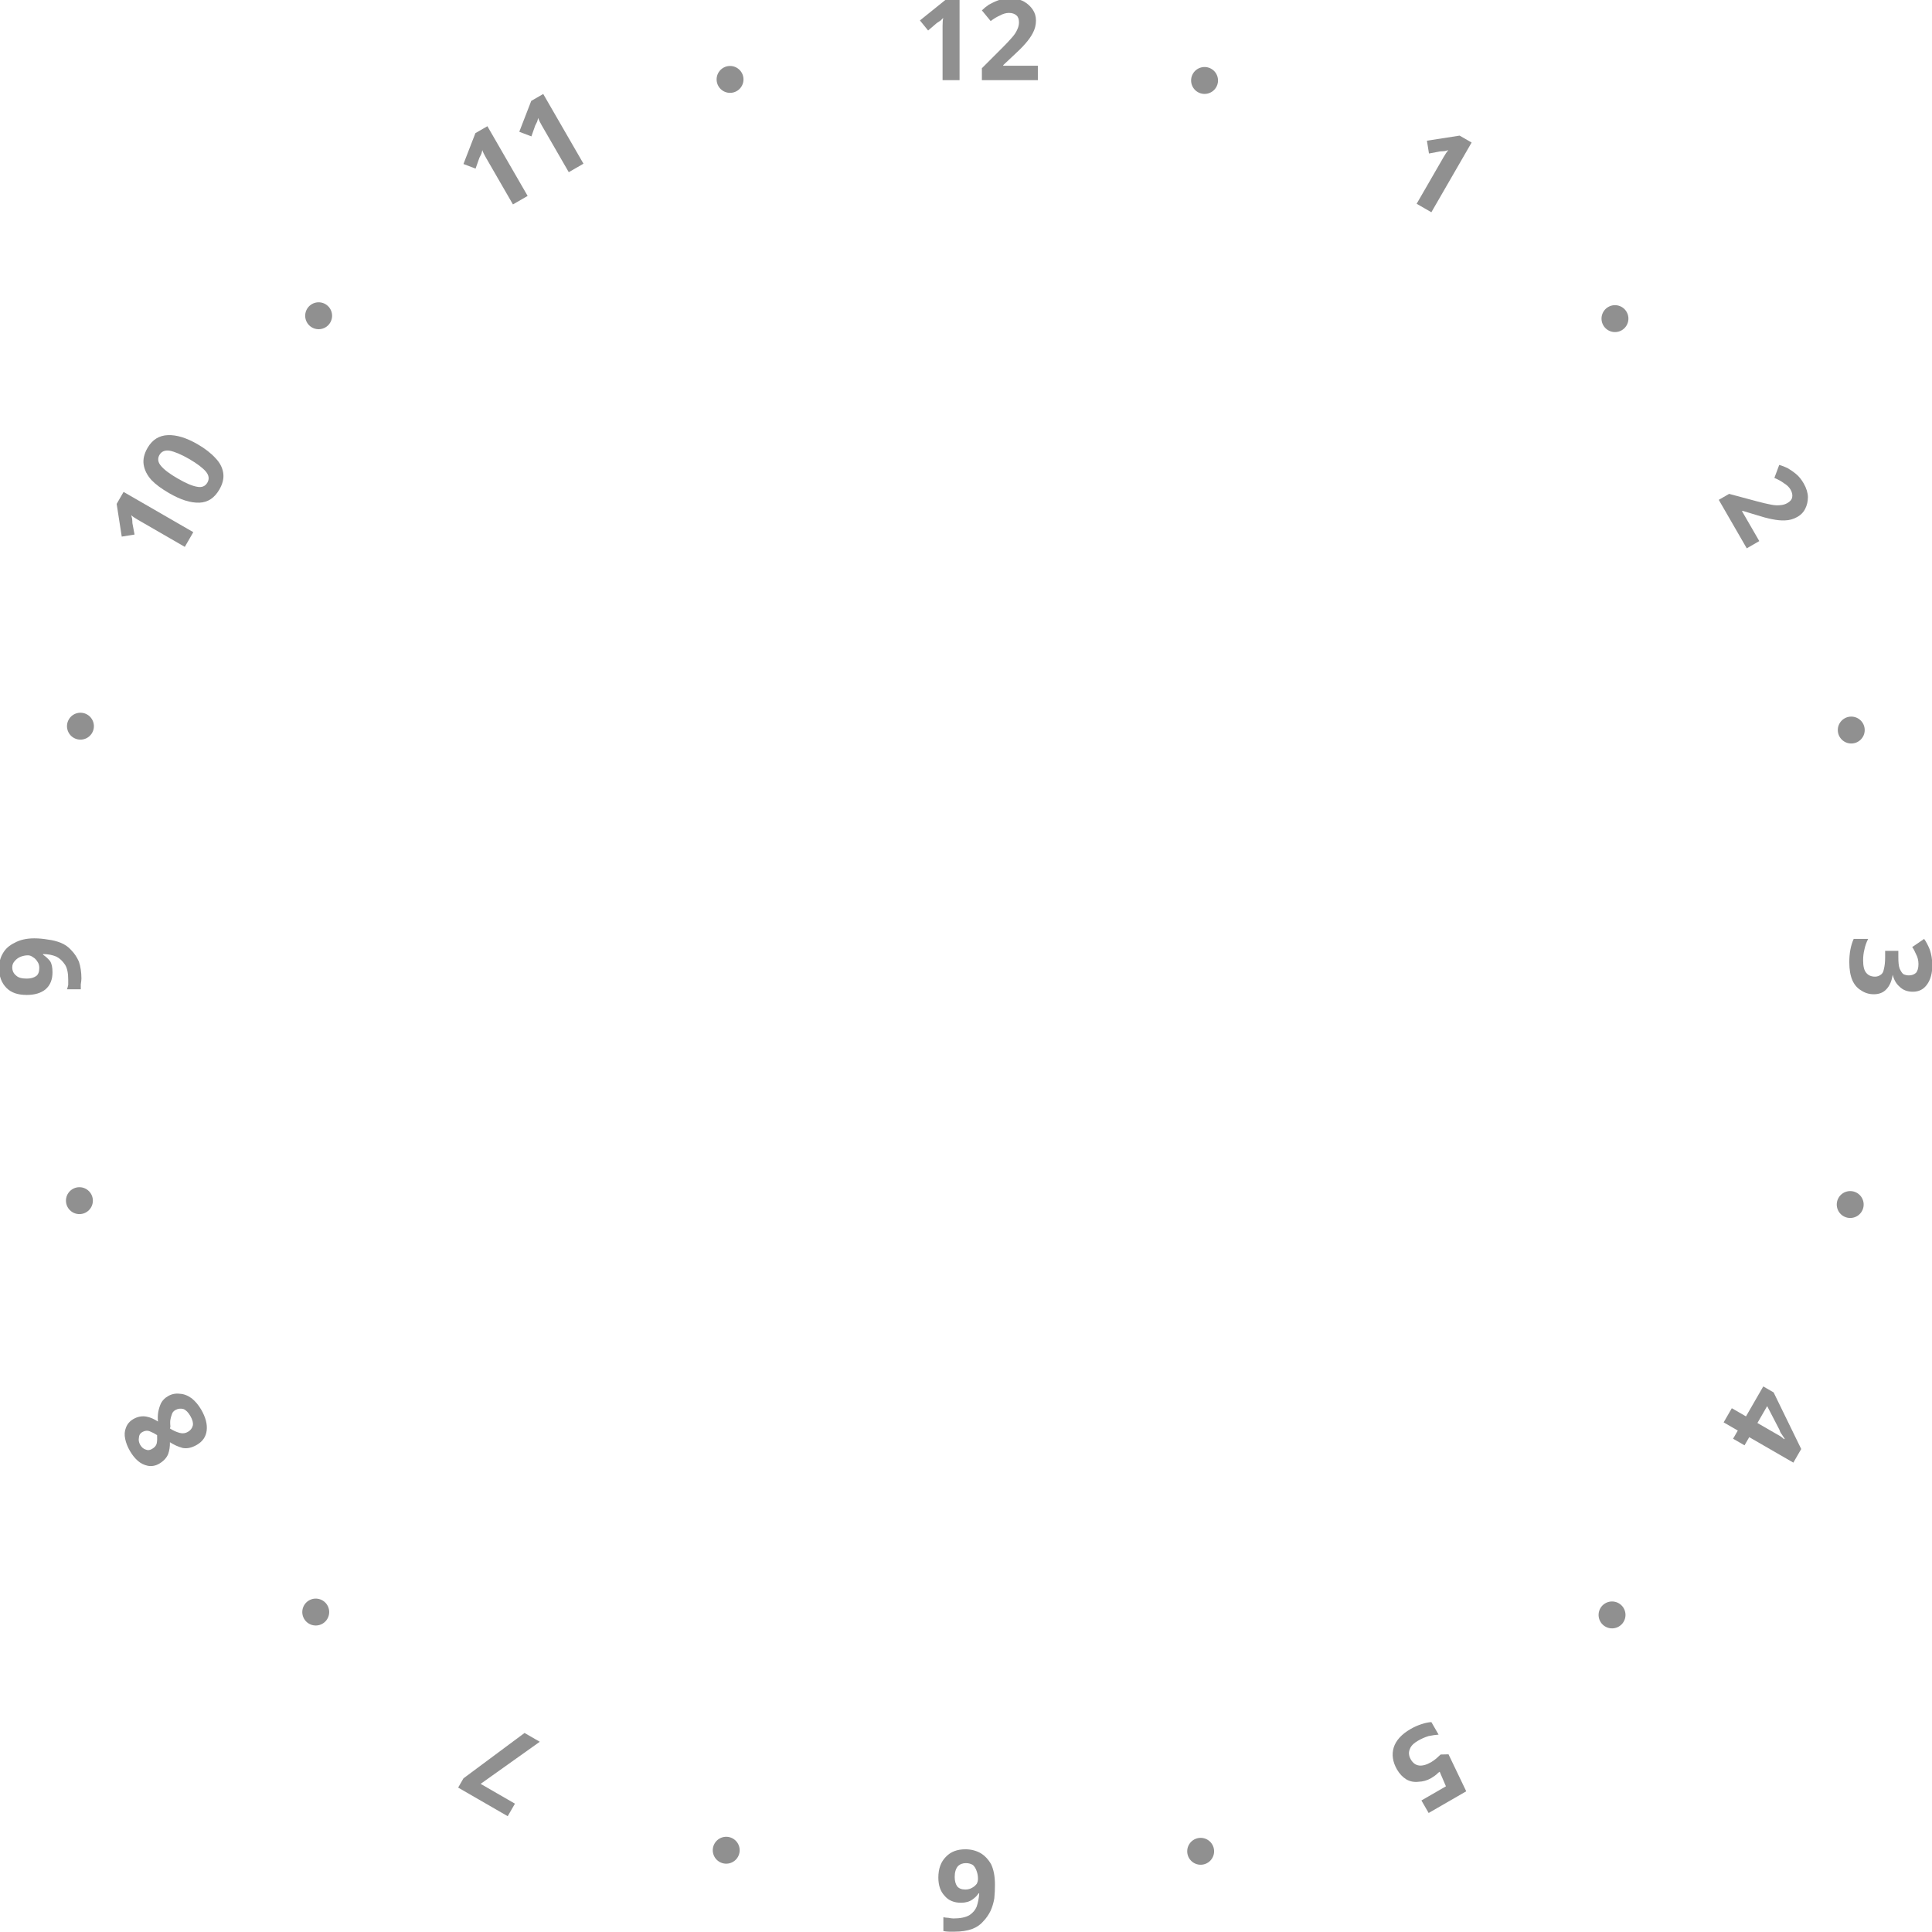
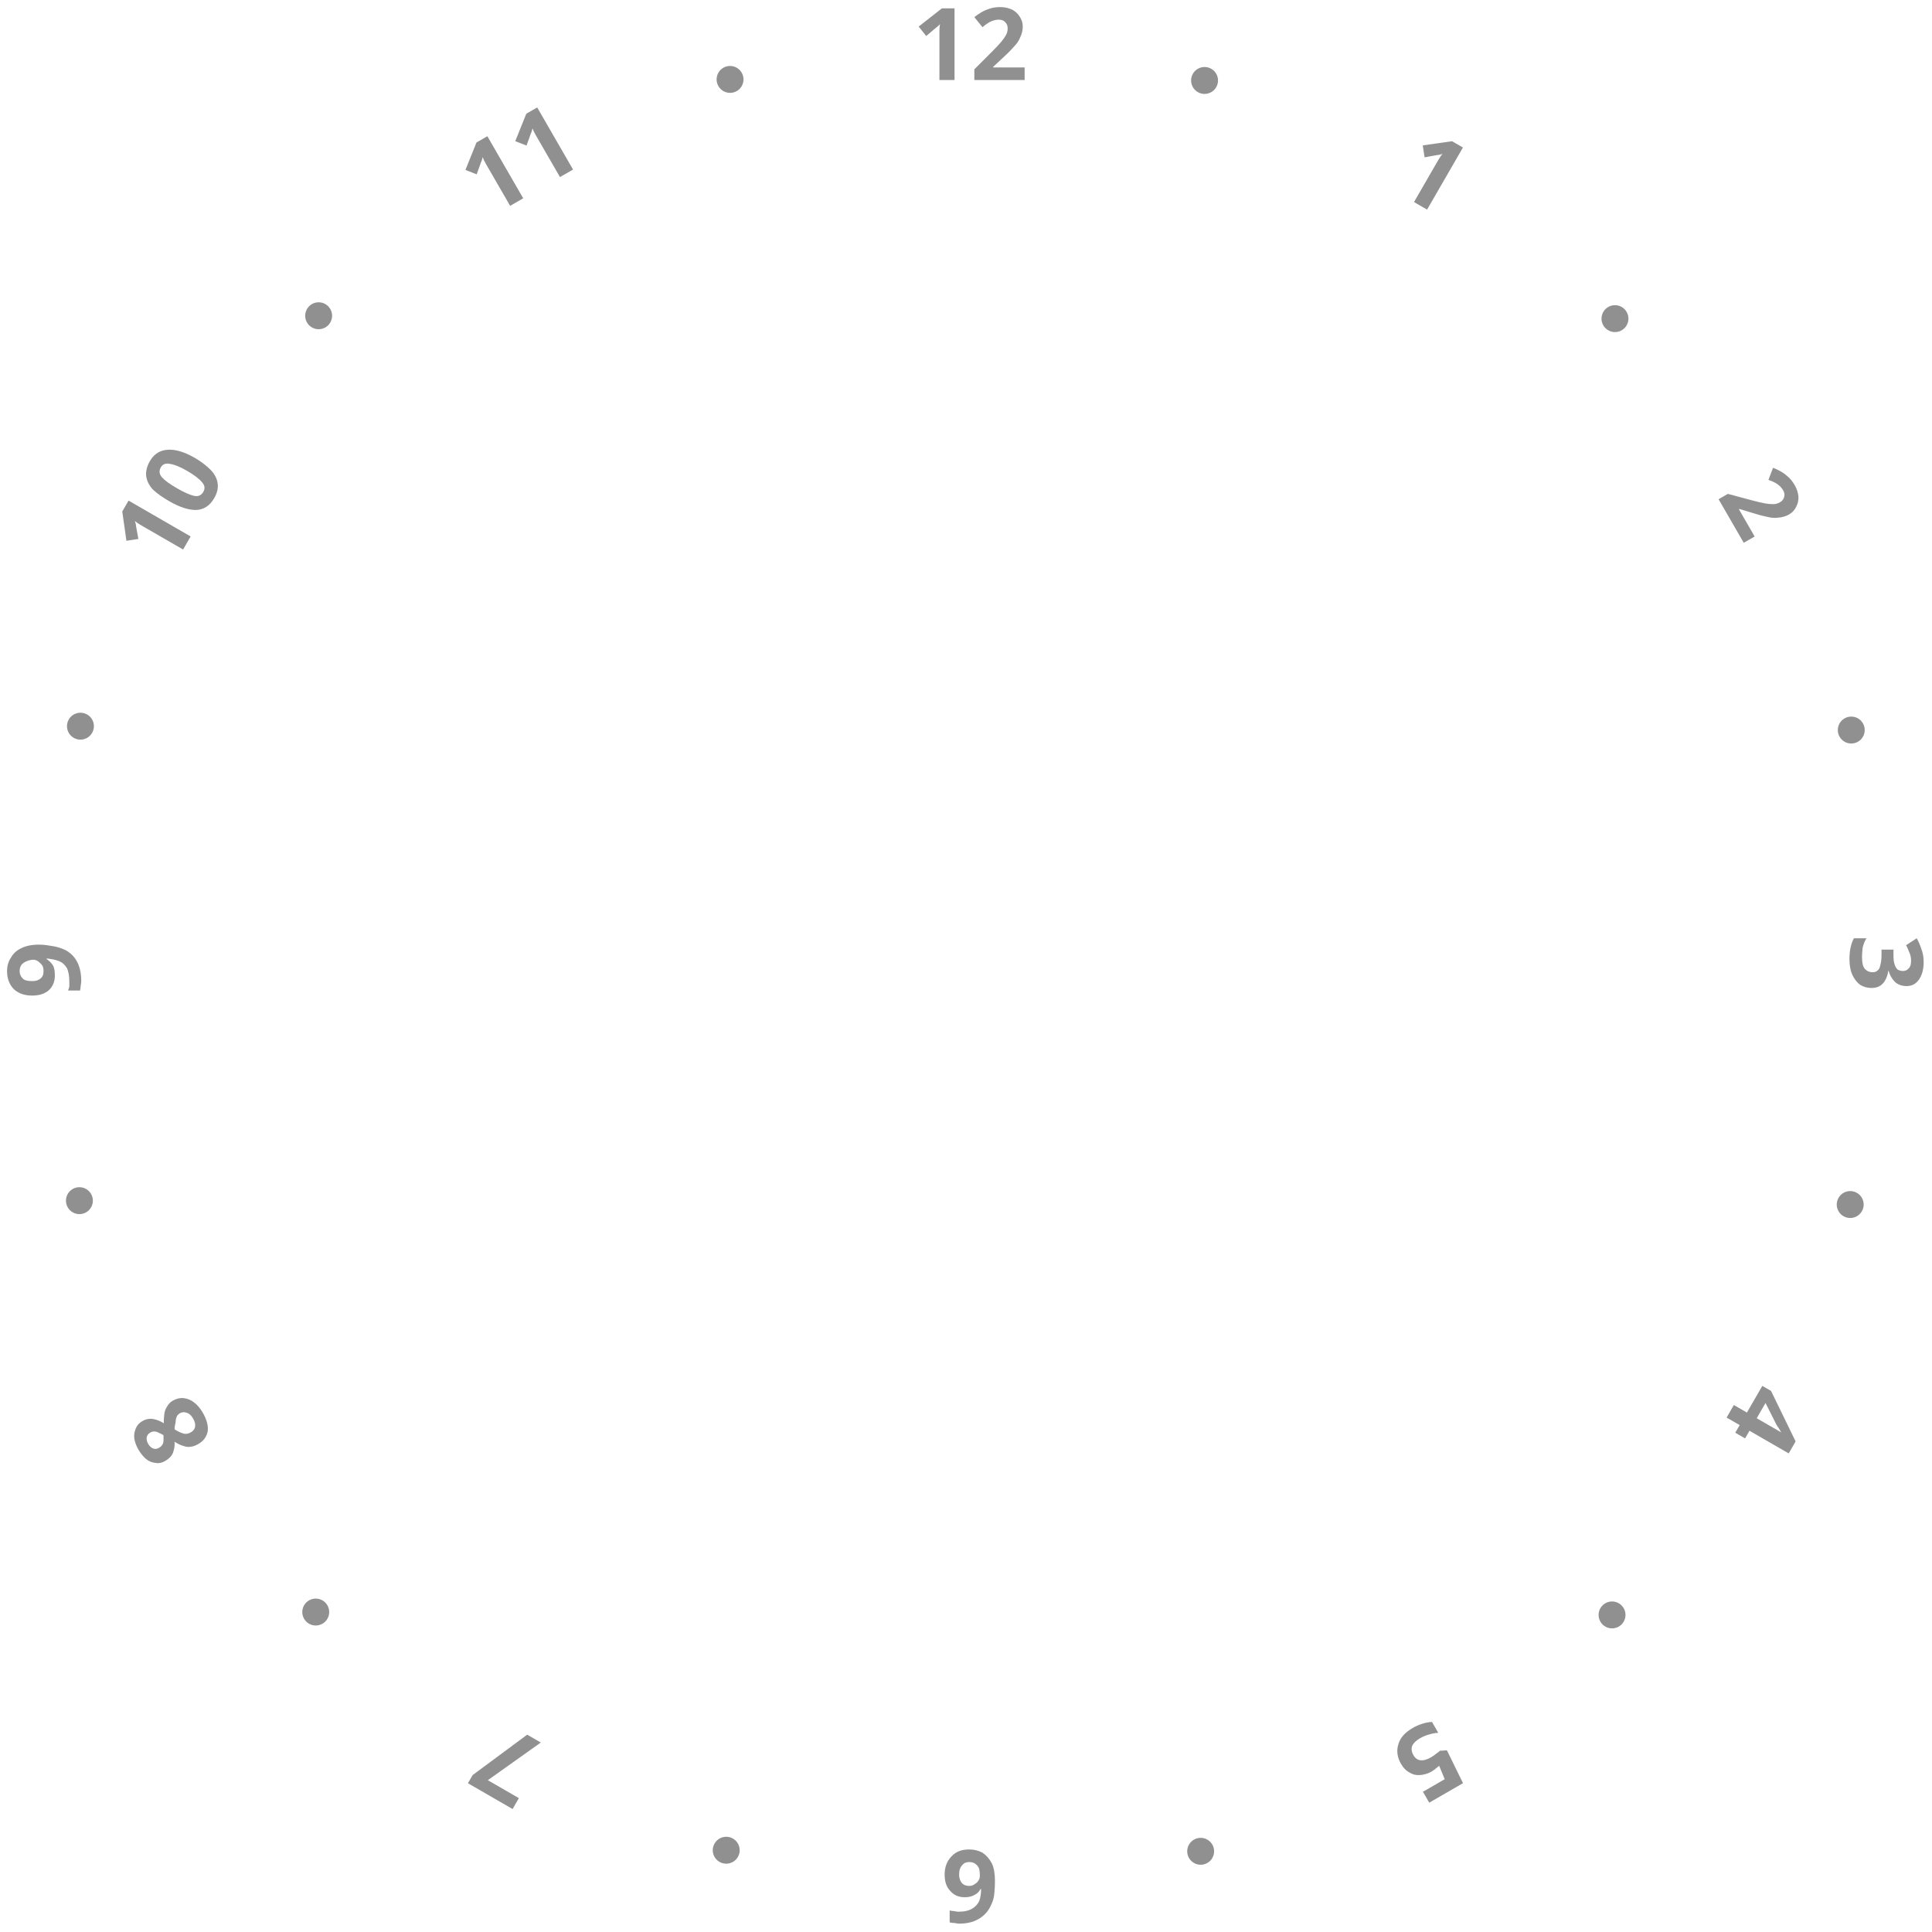
<svg xmlns="http://www.w3.org/2000/svg" viewBox="0 0 48 48">
-   <text x="22.685" y="1.989" fill="#909090" font-weight="600" font-size="2.801" font-family="Montserrat SemiBold">12</text>
-   <text x="-51.067" y="1.927" fill="#909090" font-weight="600" font-size="2.801" font-family="Montserrat SemiBold" transform="rotate(-30 -12.918 -114.197)">11</text>
-   <text x="-50.951" y="1.927" fill="#909090" font-weight="600" font-size="2.801" font-family="Montserrat SemiBold" transform="rotate(120 -13.051 45.325)">4</text>
-   <text x="-50.815" y="1.927" fill="#909090" font-weight="600" font-size="2.801" font-family="Montserrat SemiBold" transform="rotate(90 -13.064 60.97)">3</text>
-   <text x="-50.815" y="1.927" fill="#909090" font-weight="600" font-size="2.801" font-family="Montserrat SemiBold" transform="rotate(60 -13.086 88.069)">2</text>
-   <text x="-50.534" y="1.927" fill="#909090" font-weight="600" font-size="2.801" font-family="Montserrat SemiBold" transform="rotate(30 -13.148 162.103)">1</text>
+   <text x="22.685" y="1.989" fill="#909090" font-weight="600" font-size="2.5" font-family="Montserrat SemiBold">12</text>
+   <text x="-51.067" y="1.927" fill="#909090" font-weight="600" font-size="2.5" font-family="Montserrat SemiBold" transform="rotate(-30 -12.918 -114.197)">11</text>
+   <text x="-50.951" y="1.927" fill="#909090" font-weight="600" font-size="2.5" font-family="Montserrat SemiBold" transform="rotate(120 -13.051 45.325)">4</text>
+   <text x="-50.815" y="1.927" fill="#909090" font-weight="600" font-size="2.5" font-family="Montserrat SemiBold" transform="rotate(90 -13.064 60.97)">3</text>
+   <text x="-50.815" y="1.927" fill="#909090" font-weight="600" font-size="2.5" font-family="Montserrat SemiBold" transform="rotate(60 -13.086 88.069)">2</text>
+   <text x="-50.534" y="1.927" fill="#909090" font-weight="600" font-size="2.5" font-family="Montserrat SemiBold" transform="rotate(30 -13.148 162.103)">1</text>
  <circle fill="#909090" cx="18.138" cy="1.973" r=".334" />
-   <text x="-51.476" y="1.927" fill="#909090" font-weight="600" font-size="2.801" font-family="Montserrat SemiBold" transform="rotate(-60 -12.98 -40.162)">10</text>
-   <text x="-50.878" y="1.927" fill="#909090" font-weight="600" font-size="2.801" font-family="Montserrat SemiBold" transform="rotate(-90 -13.002 -13.064)">9</text>
-   <text x="-50.913" y="1.927" fill="#909090" font-weight="600" font-size="2.801" font-family="Montserrat SemiBold" transform="rotate(-120 -13.015 2.581)">8</text>
+   <text x="-51.476" y="1.927" fill="#909090" font-weight="600" font-size="2.5" font-family="Montserrat SemiBold" transform="rotate(-60 -12.98 -40.162)">10</text>
+   <text x="-50.878" y="1.927" fill="#909090" font-weight="600" font-size="2.5" font-family="Montserrat SemiBold" transform="rotate(-90 -13.002 -13.064)">9</text>
+   <text x="-50.913" y="1.927" fill="#909090" font-weight="600" font-size="2.5" font-family="Montserrat SemiBold" transform="rotate(-120 -13.015 2.581)">8</text>
  <circle fill="#909090" transform="rotate(-30 18.597 -10.85) scale(.79577)" r=".42" />
  <circle fill="#909090" transform="rotate(-60 16.624 7.29) scale(.79577)" r=".42" />
  <circle fill="#909090" transform="matrix(0 -.79577 .79577 0 1.973 29.83)" r=".42" />
-   <text x="-50.852" y="1.927" fill="#909090" font-weight="600" font-size="2.801" font-family="Montserrat SemiBold" transform="rotate(-150 -13.025 14.034)">7</text>
-   <text x="-50.878" y="1.927" fill="#909090" font-weight="600" font-size="2.801" font-family="Montserrat SemiBold" transform="rotate(180 -13.033 23.953)">6</text>
-   <text x="-50.818" y="1.927" fill="#909090" font-weight="600" font-size="2.801" font-family="Montserrat SemiBold" transform="rotate(150 -13.041 33.872)">5</text>
+   <text x="-50.852" y="1.927" fill="#909090" font-weight="600" font-size="2.5" font-family="Montserrat SemiBold" transform="rotate(-150 -13.025 14.034)">7</text>
+   <text x="-50.878" y="1.927" fill="#909090" font-weight="600" font-size="2.5" font-family="Montserrat SemiBold" transform="rotate(180 -13.033 23.953)">6</text>
+   <text x="-50.818" y="1.927" fill="#909090" font-weight="600" font-size="2.5" font-family="Montserrat SemiBold" transform="rotate(150 -13.041 33.872)">5</text>
  <circle fill="#909090" transform="rotate(-120 15.484 17.761) scale(.79577)" r=".42" />
  <circle fill="#909090" transform="rotate(-150 15.18 20.567) scale(.79577)" r=".42" />
  <circle fill="#909090" cx="29.83" cy="45.995" r=".334" />
  <circle fill="#909090" transform="rotate(150 14.65 25.427) scale(.79577)" r=".42" />
  <circle fill="#909090" transform="rotate(120 14.345 28.233) scale(.79577)" r=".42" />
  <circle fill="#909090" transform="rotate(90 13.928 32.066) scale(.79577)" r=".42" />
  <circle fill="#909090" transform="rotate(60 13.206 38.706) scale(.79577)" r=".42" />
  <circle fill="#909090" transform="rotate(30 11.233 56.844) scale(.79577)" r=".42" />
</svg>
